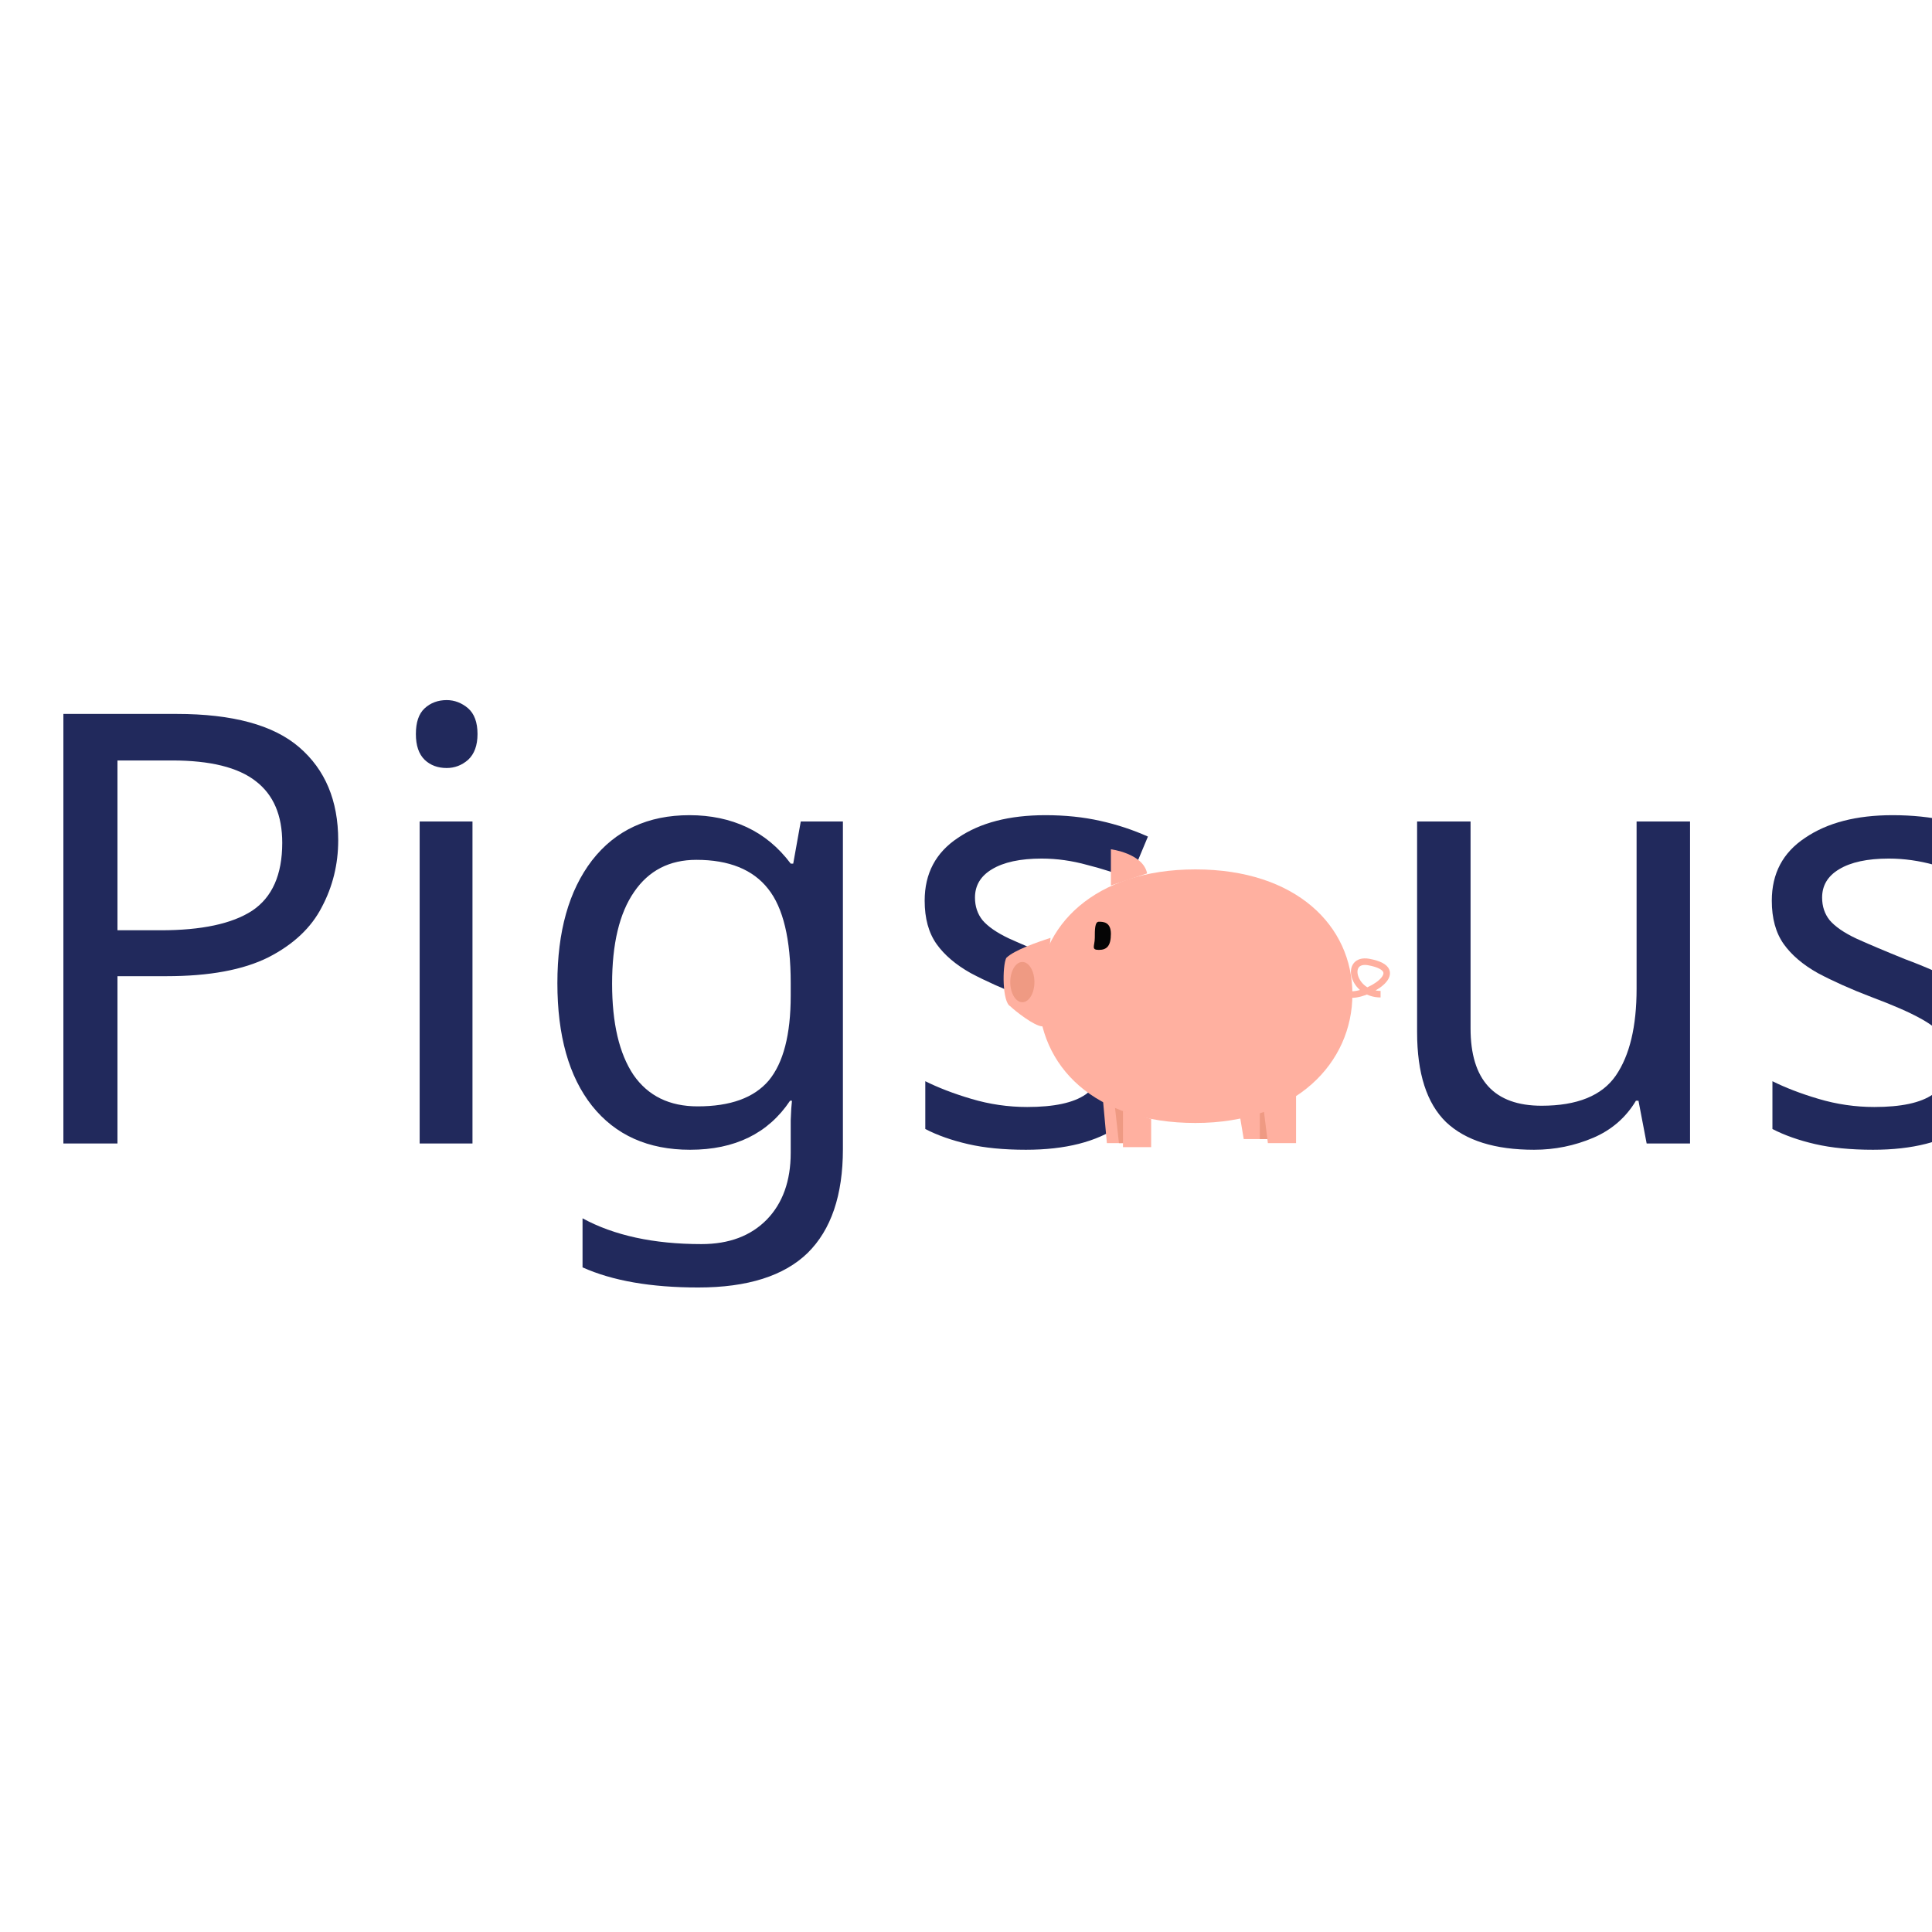
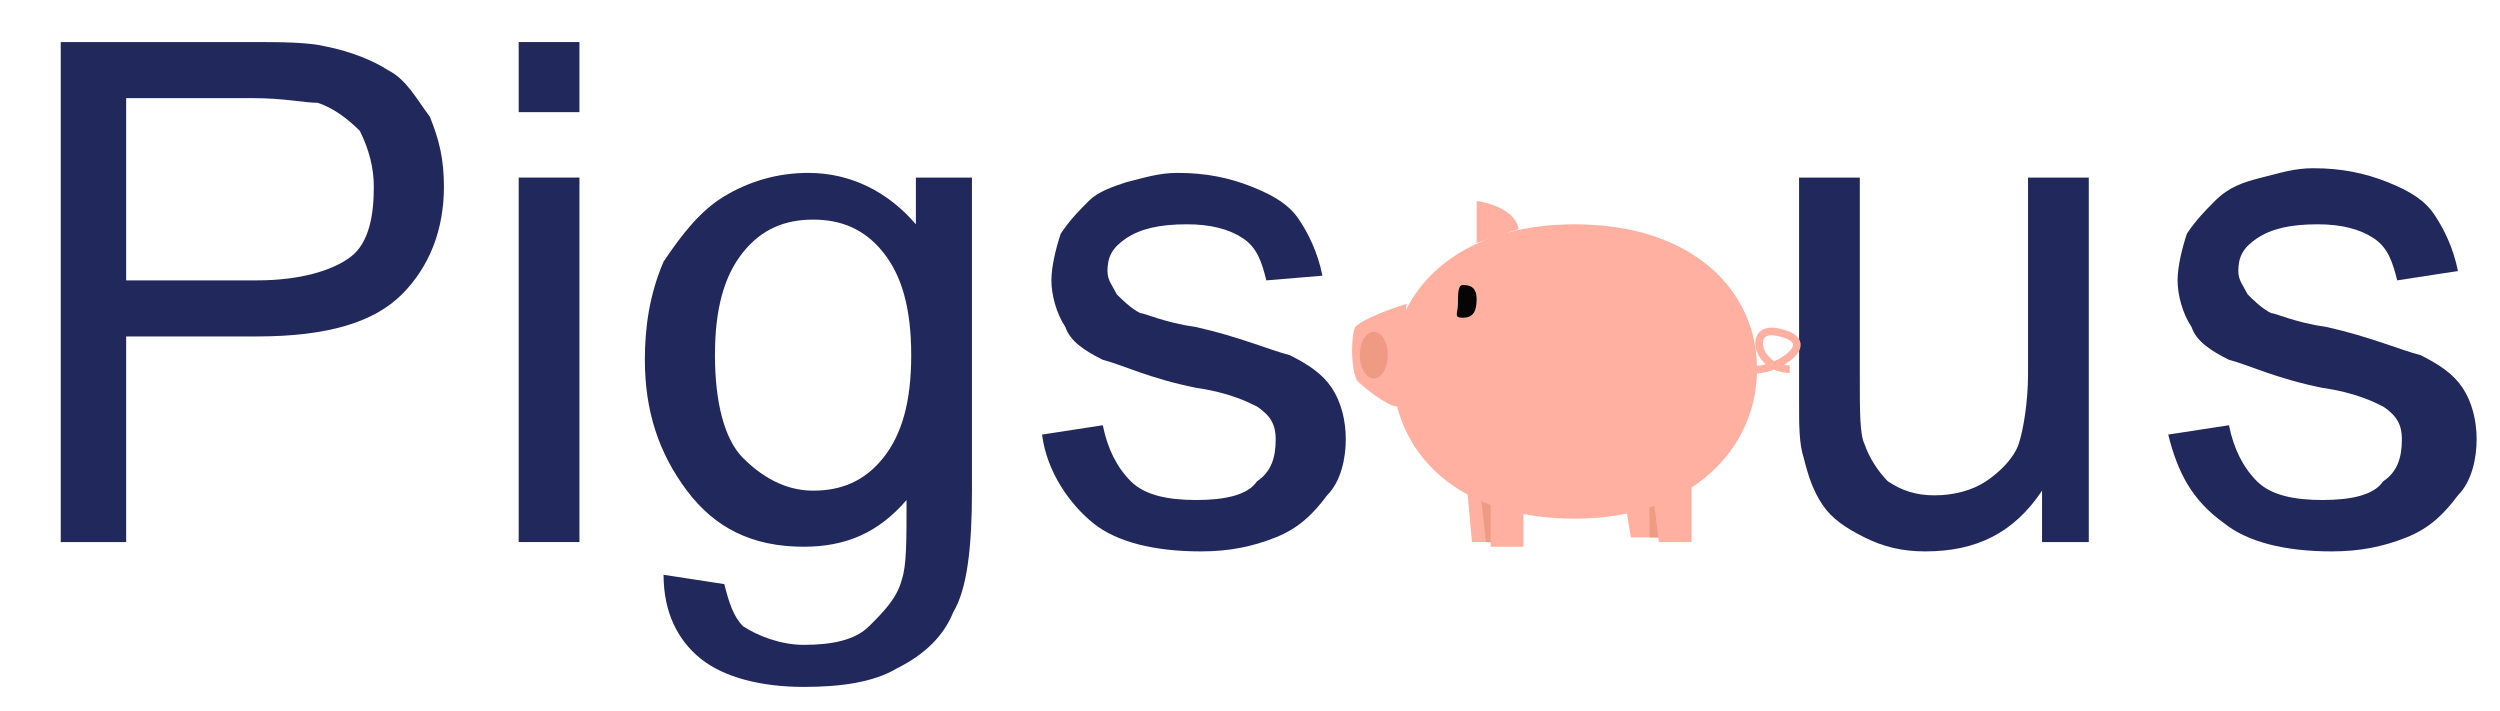
- <svg xmlns="http://www.w3.org/2000/svg" version="1.1" x="0px" y="0px" viewBox="0 0 48 48" style="enable-background:new 0 0 48 48;" xml:space="preserve">
+ <svg xmlns="http://www.w3.org/2000/svg" version="1.1" id="Calque_1" x="0px" y="0px" viewBox="0 0 53.5 15.2" style="enable-background:new 0 0 53.5 15.2;" xml:space="preserve">
  <style type="text/css">
- 	.st0{fill:#21295C;}
- 	.st1{font-family:'MyriadPro-Regular';}
- 	.st2{font-size:14.943px;}
- 	.st3{fill:none;}
- 	.st4{fill:#FFB0A0;}
- 	.st5{fill:#EF9A83;}
- 	.st6{fill:none;stroke:#FFB0A0;stroke-width:0.163;stroke-miterlimit:10;}
- 	.st7{fill:#050505;}
- 	.st8{fill:#FFD700;}
- 	.st9{fill:#CC9900;}
- 	.st10{fill:none;stroke:#FFB0A0;stroke-width:0.731;stroke-miterlimit:10;}
+ 	.st0{enable-background:new    ;}
+ 	.st1{fill:#21295C;}
+ 	.st2{fill:#FFB0A0;}
+ 	.st3{fill:#EF9A83;}
+ 	.st4{fill:none;stroke:#FFB0A0;stroke-width:0.163;stroke-miterlimit:10;}
+ 	.st5{fill:#050505;}
</style>
-   <g id="logo_1">
-     <g id="Calque_1">
-       <text transform="matrix(1 0 0 1 0.1215 28.4092)">
-         <tspan x="0" y="0" class="st0 st1 st2">Pigs</tspan>
-         <tspan x="25.7" y="0" class="st3 st1 st2">o</tspan>
-         <tspan x="33.9" y="0" class="st0 st1 st2">us</tspan>
-       </text>
+   <g id="Calque_1_00000139980674095429468380000006365282186240130751_">
+     <g class="st0">
+       <path class="st1" d="M1.3,11.6V0.9h4.1C6,0.9,6.6,0.9,7,1c0.5,0.1,1,0.3,1.3,0.5c0.4,0.2,0.6,0.6,0.9,1C9.4,3,9.5,3.4,9.5,4    c0,0.9-0.3,1.7-0.9,2.3C8,6.9,7,7.2,5.5,7.2H2.7v4.4H1.3z M2.7,6h2.8c0.9,0,1.6-0.2,2-0.5S8,4.6,8,4c0-0.4-0.1-0.8-0.3-1.2    C7.4,2.5,7.1,2.3,6.8,2.2C6.5,2.2,6.1,2.1,5.4,2.1H2.7V6z" />
+       <path class="st1" d="M11.1,2.4V0.9h1.3v1.5H11.1z M11.1,11.6V3.8h1.3v7.8H11.1z" />
+       <path class="st1" d="M14.2,12.3l1.3,0.2c0.1,0.4,0.2,0.7,0.4,0.9c0.3,0.2,0.8,0.4,1.3,0.4c0.6,0,1.1-0.1,1.4-0.4s0.6-0.6,0.7-1    c0.1-0.3,0.1-0.8,0.1-1.7c-0.6,0.7-1.3,1-2.2,1c-1.1,0-1.9-0.4-2.5-1.2s-0.9-1.7-0.9-2.8c0-0.7,0.1-1.4,0.4-2.1    C14.6,5,15,4.5,15.5,4.2c0.5-0.3,1.1-0.5,1.8-0.5c0.9,0,1.7,0.4,2.3,1.1V3.8h1.2v6.7c0,1.2-0.1,2.1-0.4,2.6    c-0.2,0.5-0.6,0.9-1.2,1.2c-0.5,0.3-1.2,0.4-2,0.4c-0.9,0-1.7-0.2-2.2-0.6C14.5,13.7,14.2,13.1,14.2,12.3z M15.3,7.6    c0,1,0.2,1.8,0.6,2.2s0.9,0.7,1.5,0.7c0.6,0,1.1-0.2,1.5-0.7c0.4-0.5,0.6-1.2,0.6-2.2c0-1-0.2-1.7-0.6-2.2S18,4.7,17.4,4.7    c-0.6,0-1.1,0.2-1.5,0.7C15.5,5.9,15.3,6.6,15.3,7.6z" />
+       <path class="st1" d="M22.3,9.3l1.3-0.2c0.1,0.5,0.3,0.9,0.6,1.2c0.3,0.3,0.8,0.4,1.4,0.4c0.6,0,1.1-0.1,1.3-0.4    c0.3-0.2,0.4-0.5,0.4-0.9c0-0.3-0.1-0.5-0.4-0.7c-0.2-0.1-0.6-0.3-1.3-0.4c-1-0.2-1.6-0.5-2-0.6c-0.4-0.2-0.7-0.4-0.8-0.7    c-0.2-0.3-0.3-0.7-0.3-1c0-0.3,0.1-0.7,0.2-1c0.2-0.3,0.4-0.5,0.6-0.7c0.2-0.2,0.5-0.3,0.8-0.4c0.4-0.1,0.7-0.2,1.1-0.2    c0.6,0,1.1,0.1,1.6,0.3c0.5,0.2,0.8,0.4,1,0.7c0.2,0.3,0.4,0.7,0.5,1.2L27.1,6c-0.1-0.4-0.2-0.7-0.5-0.9c-0.3-0.2-0.7-0.3-1.2-0.3    c-0.6,0-1,0.1-1.3,0.3c-0.3,0.2-0.4,0.4-0.4,0.7c0,0.2,0.1,0.3,0.2,0.5c0.1,0.1,0.3,0.3,0.5,0.4c0.1,0,0.5,0.2,1.2,0.3    c0.9,0.2,1.6,0.5,2,0.6c0.4,0.2,0.7,0.4,0.9,0.7s0.3,0.7,0.3,1.1c0,0.4-0.1,0.9-0.4,1.2c-0.3,0.4-0.6,0.7-1.1,0.9    c-0.5,0.2-1,0.3-1.6,0.3c-1,0-1.8-0.2-2.3-0.6S22.4,10.1,22.3,9.3z" />
    </g>
-     <g id="Cochon_2">
-       <path class="st4" d="M26.1,23.3c-0.3,0.1-0.9,0.3-1.1,0.5c-0.1,0.2-0.1,1.1,0.1,1.2c0.1,0.1,0.6,0.5,0.8,0.5" />
-       <polyline class="st4" points="28,27.6 28,28.4 27.5,28.4 27.4,27.3   " />
-       <polyline class="st5" points="27.7,27.5 27.8,28.4 28.1,28.4 28.2,27.7   " />
-       <polyline class="st4" points="27.9,27.6 27.9,28.5 28.6,28.5 28.6,27.8   " />
-       <polyline class="st4" points="31.5,27.6 31.5,28.3 30.9,28.3 30.8,27.7   " />
-       <polyline class="st5" points="31.3,27.6 31.3,28.3 31.6,28.3 31.7,27.5   " />
-       <polyline class="st4" points="31.4,27.6 31.5,28.4 32.2,28.4 32.2,27.2   " />
-       <path class="st4" d="M27.6,22l0-0.9c0,0,0.8,0.1,0.9,0.6" />
-       <path class="st6" d="M33.5,24.7c0.4,0.1,1.6-0.6,0.5-0.8c-0.6-0.1-0.4,0.8,0.3,0.8" />
-       <ellipse class="st5" cx="25.4" cy="24.4" rx="0.3" ry="0.5" />
-       <path class="st4" d="M33.6,24.7c0,1.7-1.4,3.2-3.9,3.2s-3.9-1.4-3.9-3.2c0-1.7,1.4-3.1,3.9-3.1S33.6,23,33.6,24.7z" />
-       <path class="st7" d="M27.6,23.2c0,0.3-0.1,0.4-0.3,0.4c-0.2,0-0.1-0.1-0.1-0.3s0-0.4,0.1-0.4S27.6,22.9,27.6,23.2z" />
+     <g class="st0">
+       <path class="st1" d="M43.7,11.6v-1.1c-0.6,0.9-1.4,1.3-2.5,1.3c-0.5,0-0.9-0.1-1.3-0.3c-0.4-0.2-0.7-0.4-0.9-0.7    c-0.2-0.3-0.3-0.6-0.4-1c-0.1-0.3-0.1-0.7-0.1-1.2V3.8h1.3v4.3c0,0.7,0,1.2,0.1,1.4c0.1,0.3,0.3,0.6,0.5,0.8    c0.3,0.2,0.6,0.3,1,0.3s0.8-0.1,1.1-0.3c0.3-0.2,0.6-0.5,0.7-0.8c0.1-0.3,0.2-0.9,0.2-1.5V3.8h1.3v7.8H43.7z" />
+       <path class="st1" d="M46.4,9.3l1.3-0.2c0.1,0.5,0.3,0.9,0.6,1.2c0.3,0.3,0.8,0.4,1.4,0.4c0.6,0,1.1-0.1,1.3-0.4    c0.3-0.2,0.4-0.5,0.4-0.9c0-0.3-0.1-0.5-0.4-0.7c-0.2-0.1-0.6-0.3-1.3-0.4c-1-0.2-1.6-0.5-2-0.6c-0.4-0.2-0.7-0.4-0.8-0.7    c-0.2-0.3-0.3-0.7-0.3-1c0-0.3,0.1-0.7,0.2-1c0.2-0.3,0.4-0.5,0.6-0.7C47.7,4,48,3.9,48.4,3.8c0.4-0.1,0.7-0.2,1.1-0.2    c0.6,0,1.1,0.1,1.6,0.3c0.5,0.2,0.8,0.4,1,0.7c0.2,0.3,0.4,0.7,0.5,1.2L51.3,6c-0.1-0.4-0.2-0.7-0.5-0.9c-0.3-0.2-0.7-0.3-1.2-0.3    c-0.6,0-1,0.1-1.3,0.3c-0.3,0.2-0.4,0.4-0.4,0.7c0,0.2,0.1,0.3,0.2,0.5c0.1,0.1,0.3,0.3,0.5,0.4c0.1,0,0.5,0.2,1.2,0.3    c0.9,0.2,1.6,0.5,2,0.6c0.4,0.2,0.7,0.4,0.9,0.7s0.3,0.7,0.3,1.1c0,0.4-0.1,0.9-0.4,1.2c-0.3,0.4-0.6,0.7-1.1,0.9    c-0.5,0.2-1,0.3-1.6,0.3c-1,0-1.8-0.2-2.3-0.6C46.9,10.7,46.6,10.1,46.4,9.3z" />
    </g>
  </g>
-   <g id="logo_2">
-     <g id="Calque_5">
- 	</g>
-     <g id="Piece">
- 	</g>
+   <g id="Cochon_2">
+     <path class="st2" d="M30.1,6.5C29.8,6.6,29.2,6.8,29,7c-0.1,0.2-0.1,1.1,0.1,1.2c0.1,0.1,0.6,0.5,0.8,0.5" />
+     <polyline class="st2" points="32,10.8 32,11.6 31.5,11.6 31.4,10.5  " />
+     <polyline class="st3" points="31.7,10.7 31.8,11.6 32.1,11.6 32.2,10.9  " />
+     <polyline class="st2" points="31.9,10.8 31.9,11.7 32.6,11.7 32.6,11  " />
+     <polyline class="st2" points="35.5,10.8 35.5,11.5 34.9,11.5 34.8,10.9  " />
+     <polyline class="st3" points="35.3,10.8 35.3,11.5 35.6,11.5 35.7,10.7  " />
+     <polyline class="st2" points="35.4,10.8 35.5,11.6 36.2,11.6 36.2,10.4  " />
+     <path class="st2" d="M31.6,5.2V4.3c0,0,0.8,0.1,0.9,0.6" />
+     <path class="st4" d="M37.5,7.9C37.9,8,39.1,7.3,38,7.1c-0.6-0.1-0.4,0.8,0.3,0.8" />
+     <ellipse class="st3" cx="29.4" cy="7.6" rx="0.3" ry="0.5" />
+     <path class="st2" d="M37.6,7.9c0,1.7-1.4,3.2-3.9,3.2s-3.9-1.4-3.9-3.2c0-1.7,1.4-3.1,3.9-3.1C36.2,4.8,37.6,6.2,37.6,7.9z" />
+     <path class="st5" d="M31.6,6.4c0,0.3-0.1,0.4-0.3,0.4c-0.2,0-0.1-0.1-0.1-0.3s0-0.4,0.1-0.4S31.6,6.1,31.6,6.4z" />
  </g>
-   <g id="logo_3">
-     <g id="Calque_8">
- 	</g>
-   </g>
-   <g id="logo_4">
- </g>
</svg>
